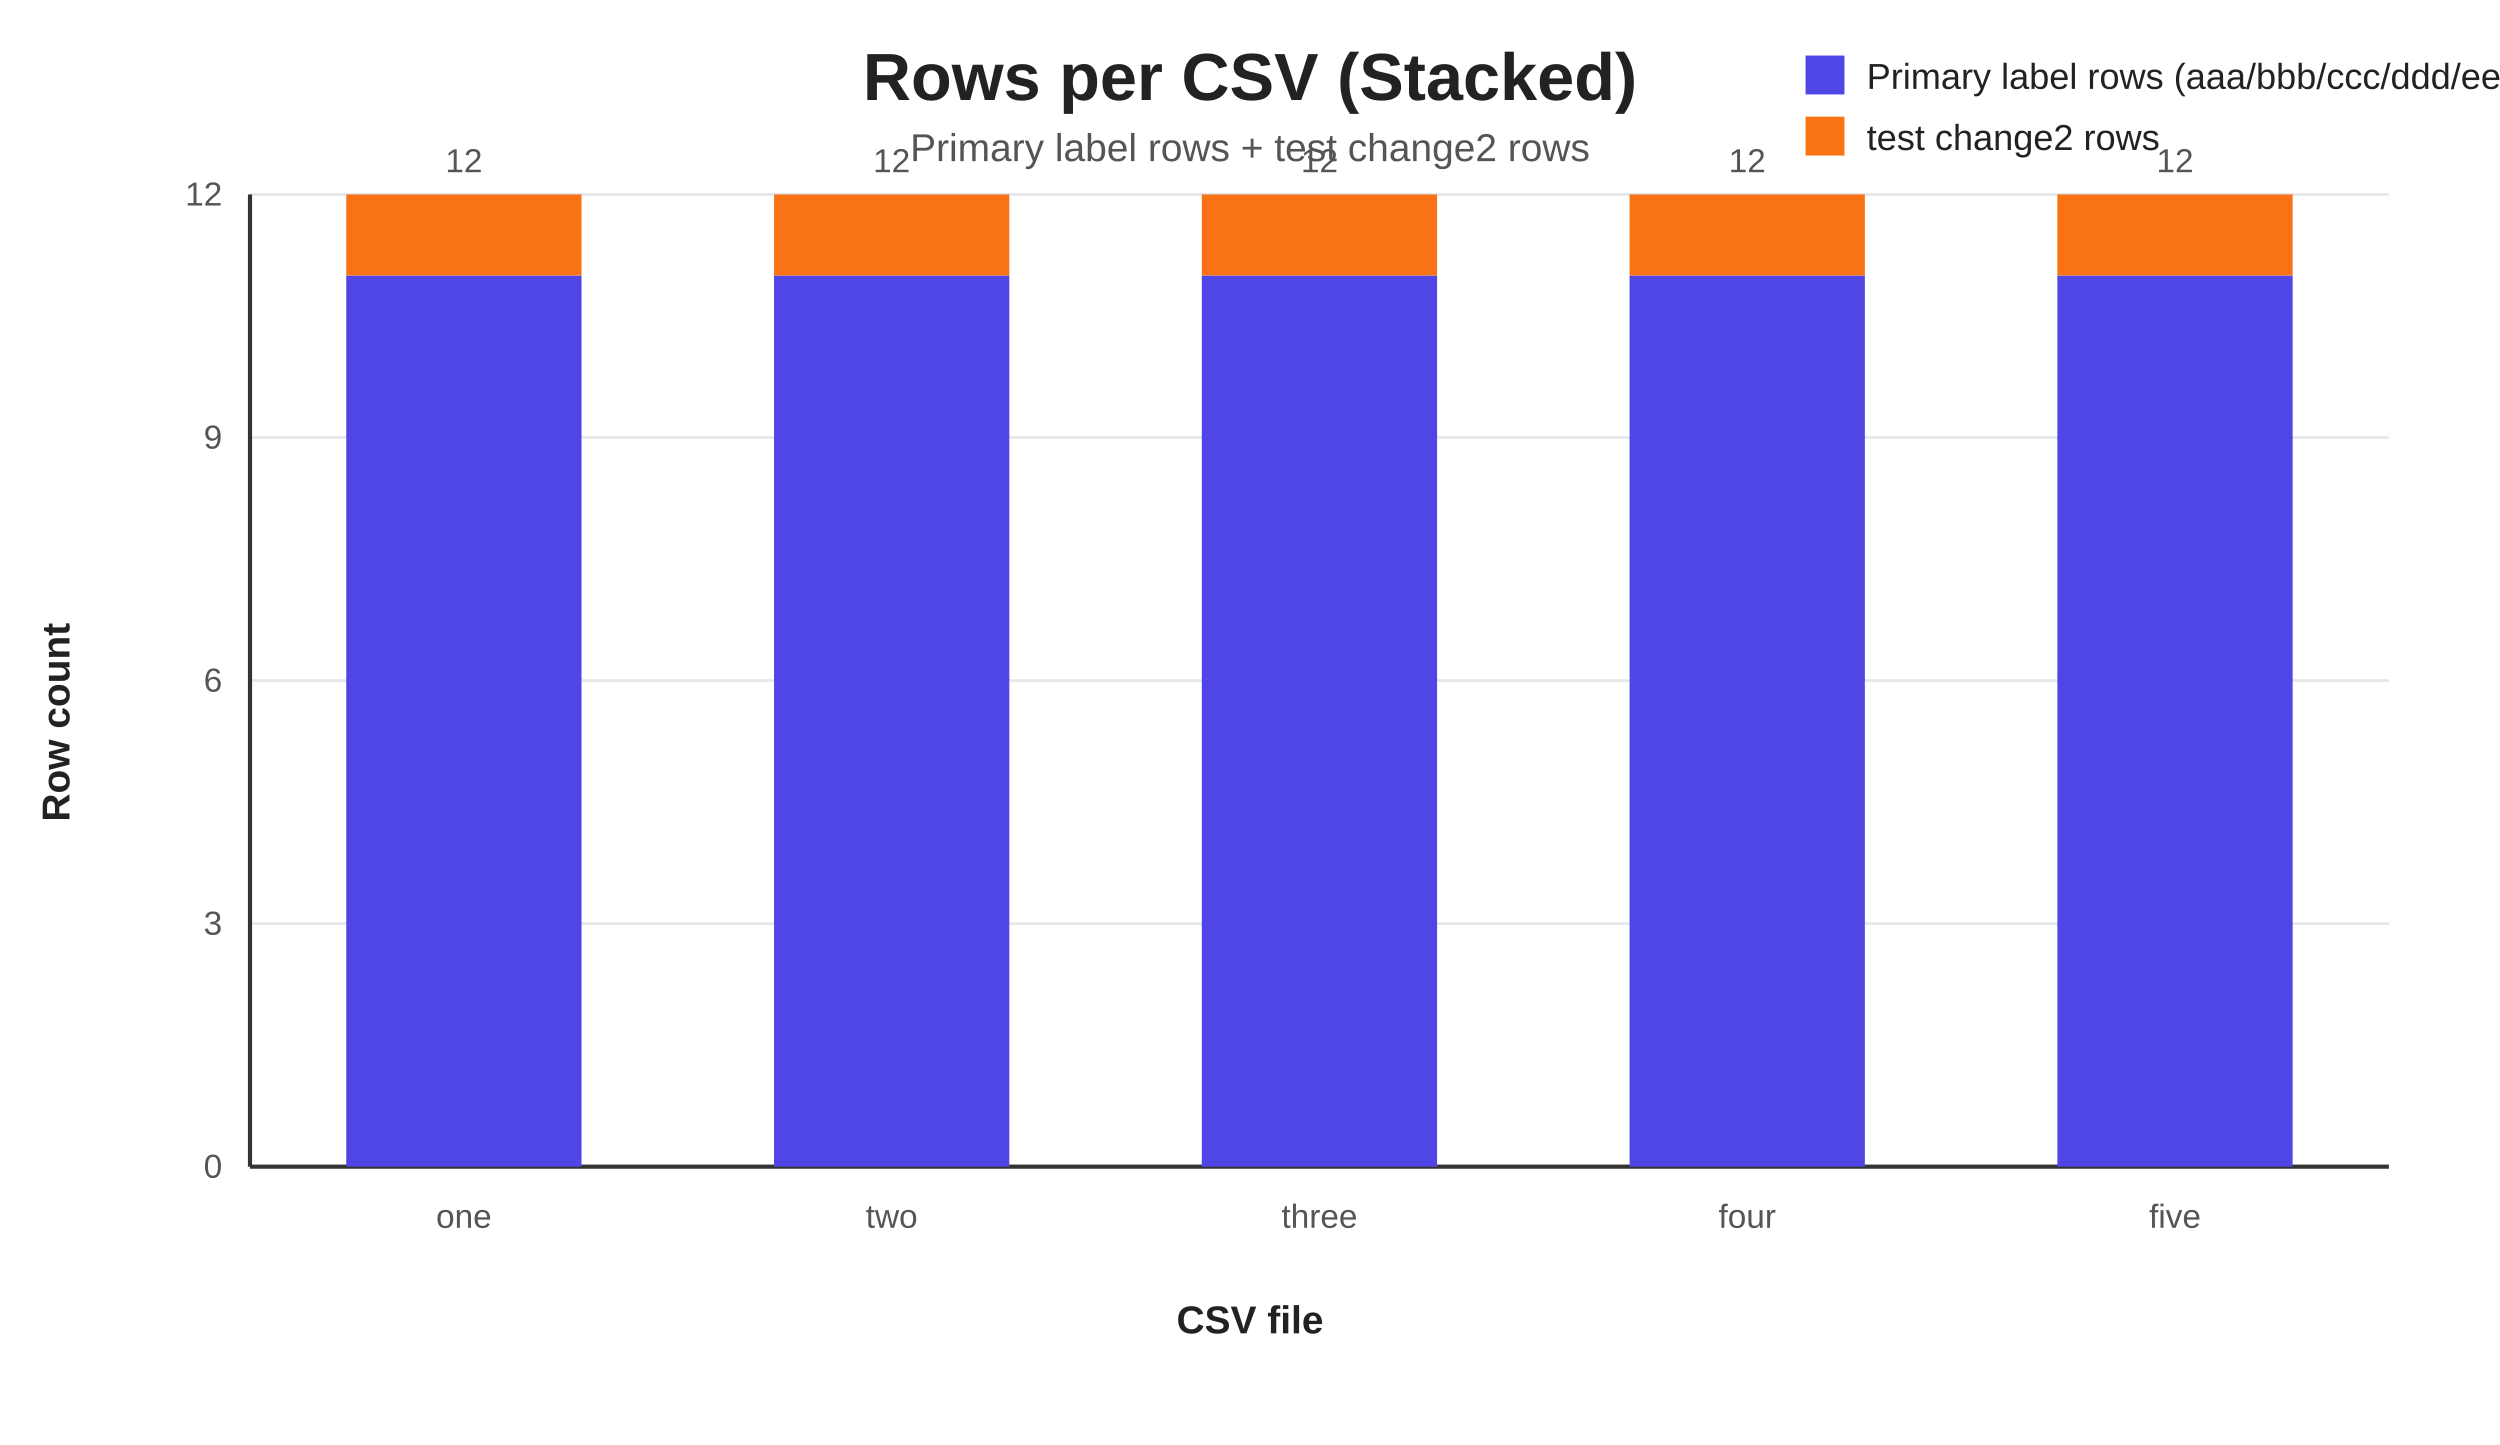
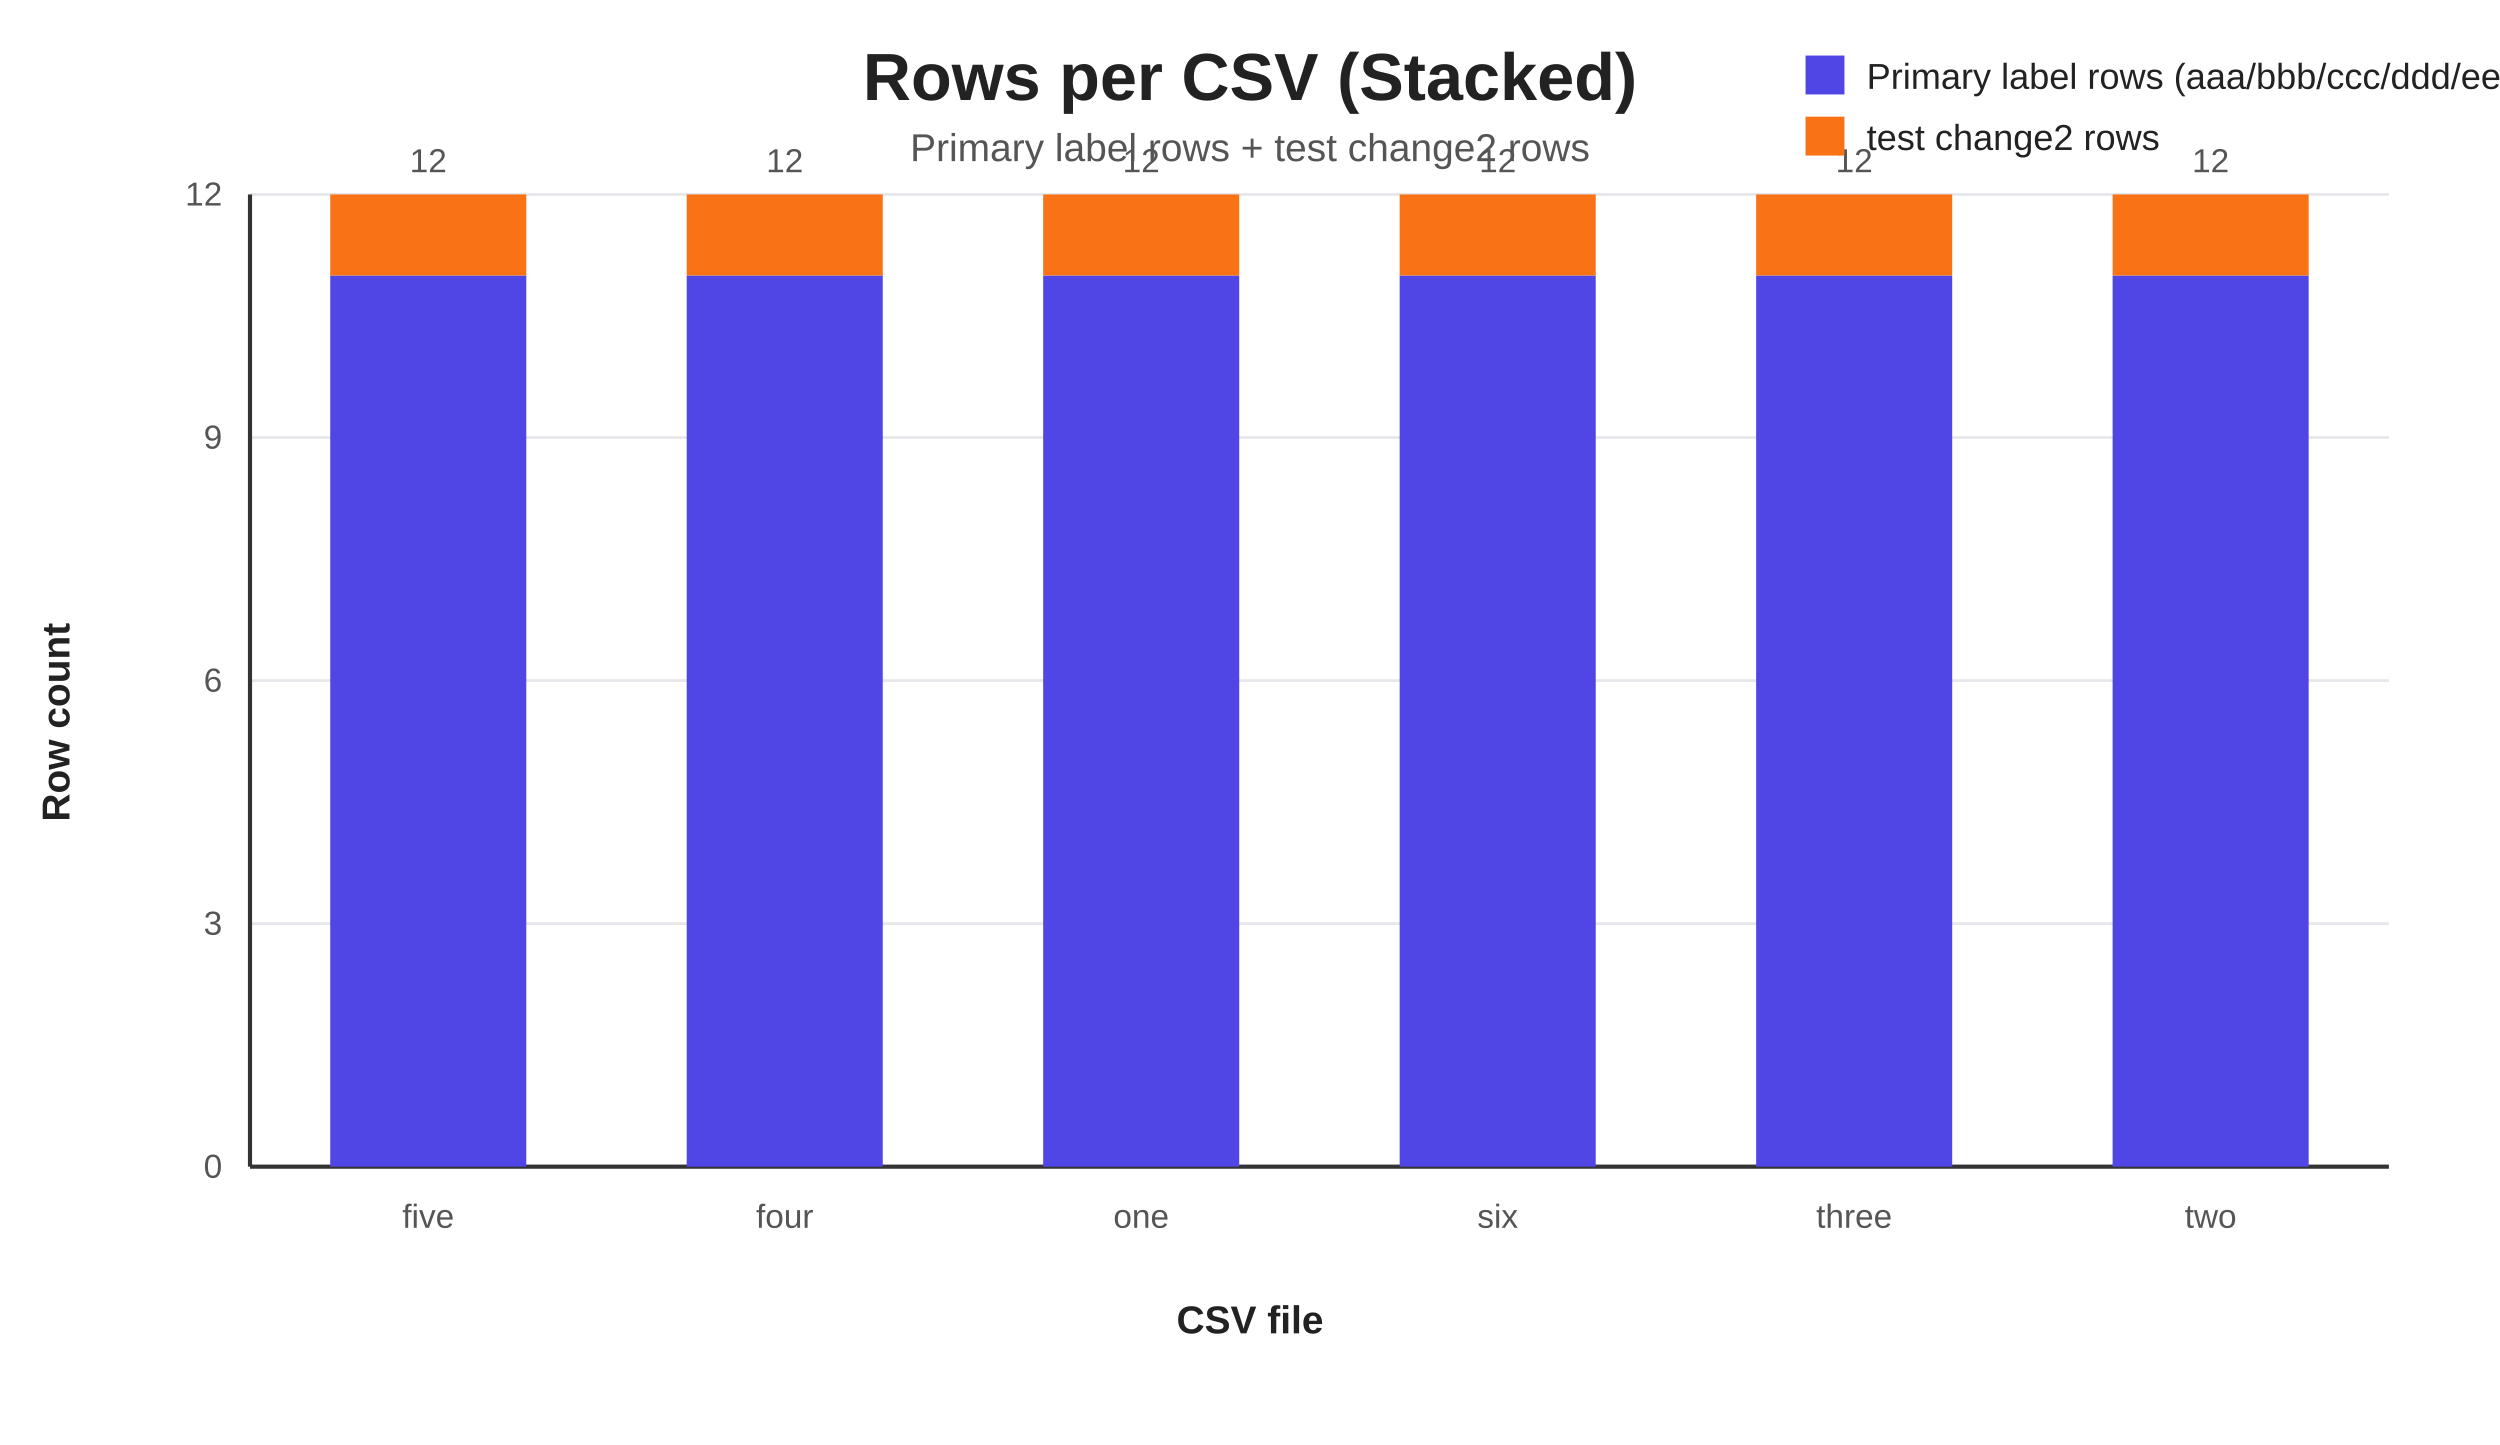
<svg xmlns="http://www.w3.org/2000/svg" width="900" height="520" viewBox="0 0 900 520">
  <style>
text { font-family: Arial, Helvetica, sans-serif; fill: #222; }
.title { font-size: 24px; font-weight: 700; }
.subtitle { font-size: 14px; fill: #555; }
.axis-label { font-size: 14px; font-weight: 600; }
.tick { font-size: 12px; fill: #555; }
.legend { font-size: 13px; }
</style>
  <text class="title" x="450.0" y="36" text-anchor="middle">Rows per CSV (Stacked)</text>
  <text class="subtitle" x="450.0" y="58" text-anchor="middle">Primary label rows + test change2 rows</text>
  <line x1="90" y1="420.00" x2="860" y2="420.00" stroke="#e5e7eb" stroke-width="1" />
  <text class="tick" x="80" y="424.00" text-anchor="end">0</text>
  <line x1="90" y1="332.50" x2="860" y2="332.50" stroke="#e5e7eb" stroke-width="1" />
  <text class="tick" x="80" y="336.50" text-anchor="end">3</text>
  <line x1="90" y1="245.00" x2="860" y2="245.00" stroke="#e5e7eb" stroke-width="1" />
  <text class="tick" x="80" y="249.00" text-anchor="end">6</text>
  <line x1="90" y1="157.50" x2="860" y2="157.50" stroke="#e5e7eb" stroke-width="1" />
  <text class="tick" x="80" y="161.50" text-anchor="end">9</text>
  <line x1="90" y1="70.00" x2="860" y2="70.00" stroke="#e5e7eb" stroke-width="1" />
  <text class="tick" x="80" y="74.00" text-anchor="end">12</text>
  <line x1="90" y1="420" x2="860" y2="420" stroke="#333" stroke-width="1.5" />
  <line x1="90" y1="70" x2="90" y2="420" stroke="#333" stroke-width="1.5" />
-   <rect x="124.65" y="99.17" width="84.70" height="320.83" fill="#4f46e5" />
-   <rect x="124.65" y="70.00" width="84.70" height="29.17" fill="#f97316" />
-   <text class="tick" x="167.00" y="442" text-anchor="middle">one</text>
-   <text class="tick" x="167.00" y="62.00" text-anchor="middle">12</text>
-   <rect x="278.65" y="99.17" width="84.70" height="320.83" fill="#4f46e5" />
-   <rect x="278.65" y="70.00" width="84.70" height="29.17" fill="#f97316" />
-   <text class="tick" x="321.00" y="442" text-anchor="middle">two</text>
-   <text class="tick" x="321.00" y="62.00" text-anchor="middle">12</text>
-   <rect x="432.65" y="99.17" width="84.70" height="320.83" fill="#4f46e5" />
-   <rect x="432.65" y="70.00" width="84.70" height="29.17" fill="#f97316" />
-   <text class="tick" x="475.00" y="442" text-anchor="middle">three</text>
-   <text class="tick" x="475.00" y="62.00" text-anchor="middle">12</text>
-   <rect x="586.65" y="99.17" width="84.70" height="320.83" fill="#4f46e5" />
-   <rect x="586.65" y="70.00" width="84.70" height="29.17" fill="#f97316" />
-   <text class="tick" x="629.00" y="442" text-anchor="middle">four</text>
-   <text class="tick" x="629.00" y="62.00" text-anchor="middle">12</text>
-   <rect x="740.65" y="99.17" width="84.70" height="320.83" fill="#4f46e5" />
-   <rect x="740.65" y="70.00" width="84.70" height="29.17" fill="#f97316" />
-   <text class="tick" x="783.00" y="442" text-anchor="middle">five</text>
-   <text class="tick" x="783.00" y="62.00" text-anchor="middle">12</text>
+   <rect x="118.88" y="99.17" width="70.58" height="320.83" fill="#4f46e5" />
+   <rect x="118.88" y="70.00" width="70.58" height="29.17" fill="#f97316" />
+   <text class="tick" x="154.17" y="442" text-anchor="middle">five</text>
+   <text class="tick" x="154.17" y="62.00" text-anchor="middle">12</text>
+   <rect x="247.21" y="99.17" width="70.58" height="320.83" fill="#4f46e5" />
+   <rect x="247.21" y="70.00" width="70.58" height="29.17" fill="#f97316" />
+   <text class="tick" x="282.50" y="442" text-anchor="middle">four</text>
+   <text class="tick" x="282.50" y="62.00" text-anchor="middle">12</text>
+   <rect x="375.54" y="99.17" width="70.58" height="320.83" fill="#4f46e5" />
+   <rect x="375.54" y="70.00" width="70.58" height="29.17" fill="#f97316" />
+   <text class="tick" x="410.83" y="442" text-anchor="middle">one</text>
+   <text class="tick" x="410.83" y="62.00" text-anchor="middle">12</text>
+   <rect x="503.88" y="99.17" width="70.58" height="320.83" fill="#4f46e5" />
+   <rect x="503.88" y="70.00" width="70.58" height="29.17" fill="#f97316" />
+   <text class="tick" x="539.17" y="442" text-anchor="middle">six</text>
+   <text class="tick" x="539.17" y="62.00" text-anchor="middle">12</text>
+   <rect x="632.21" y="99.17" width="70.58" height="320.83" fill="#4f46e5" />
+   <rect x="632.21" y="70.00" width="70.58" height="29.17" fill="#f97316" />
+   <text class="tick" x="667.50" y="442" text-anchor="middle">three</text>
+   <text class="tick" x="667.50" y="62.00" text-anchor="middle">12</text>
+   <rect x="760.54" y="99.17" width="70.58" height="320.83" fill="#4f46e5" />
+   <rect x="760.54" y="70.00" width="70.58" height="29.17" fill="#f97316" />
+   <text class="tick" x="795.83" y="442" text-anchor="middle">two</text>
+   <text class="tick" x="795.83" y="62.00" text-anchor="middle">12</text>
  <text class="axis-label" x="450.0" y="480" text-anchor="middle">CSV file</text>
  <text class="axis-label" transform="translate(25 260.0) rotate(-90)" text-anchor="middle">Row count</text>
  <rect x="650" y="20" width="14" height="14" fill="#4f46e5" />
-   <text class="legend" x="672" y="32">Primary label rows (aaa/bbb/ccc/ddd/eee)</text>
+   <text class="legend" x="672" y="32">Primary label rows (aaa/bbb/ccc/ddd/eee/fff)</text>
  <rect x="650" y="42" width="14" height="14" fill="#f97316" />
  <text class="legend" x="672" y="54">test change2 rows</text>
</svg>
